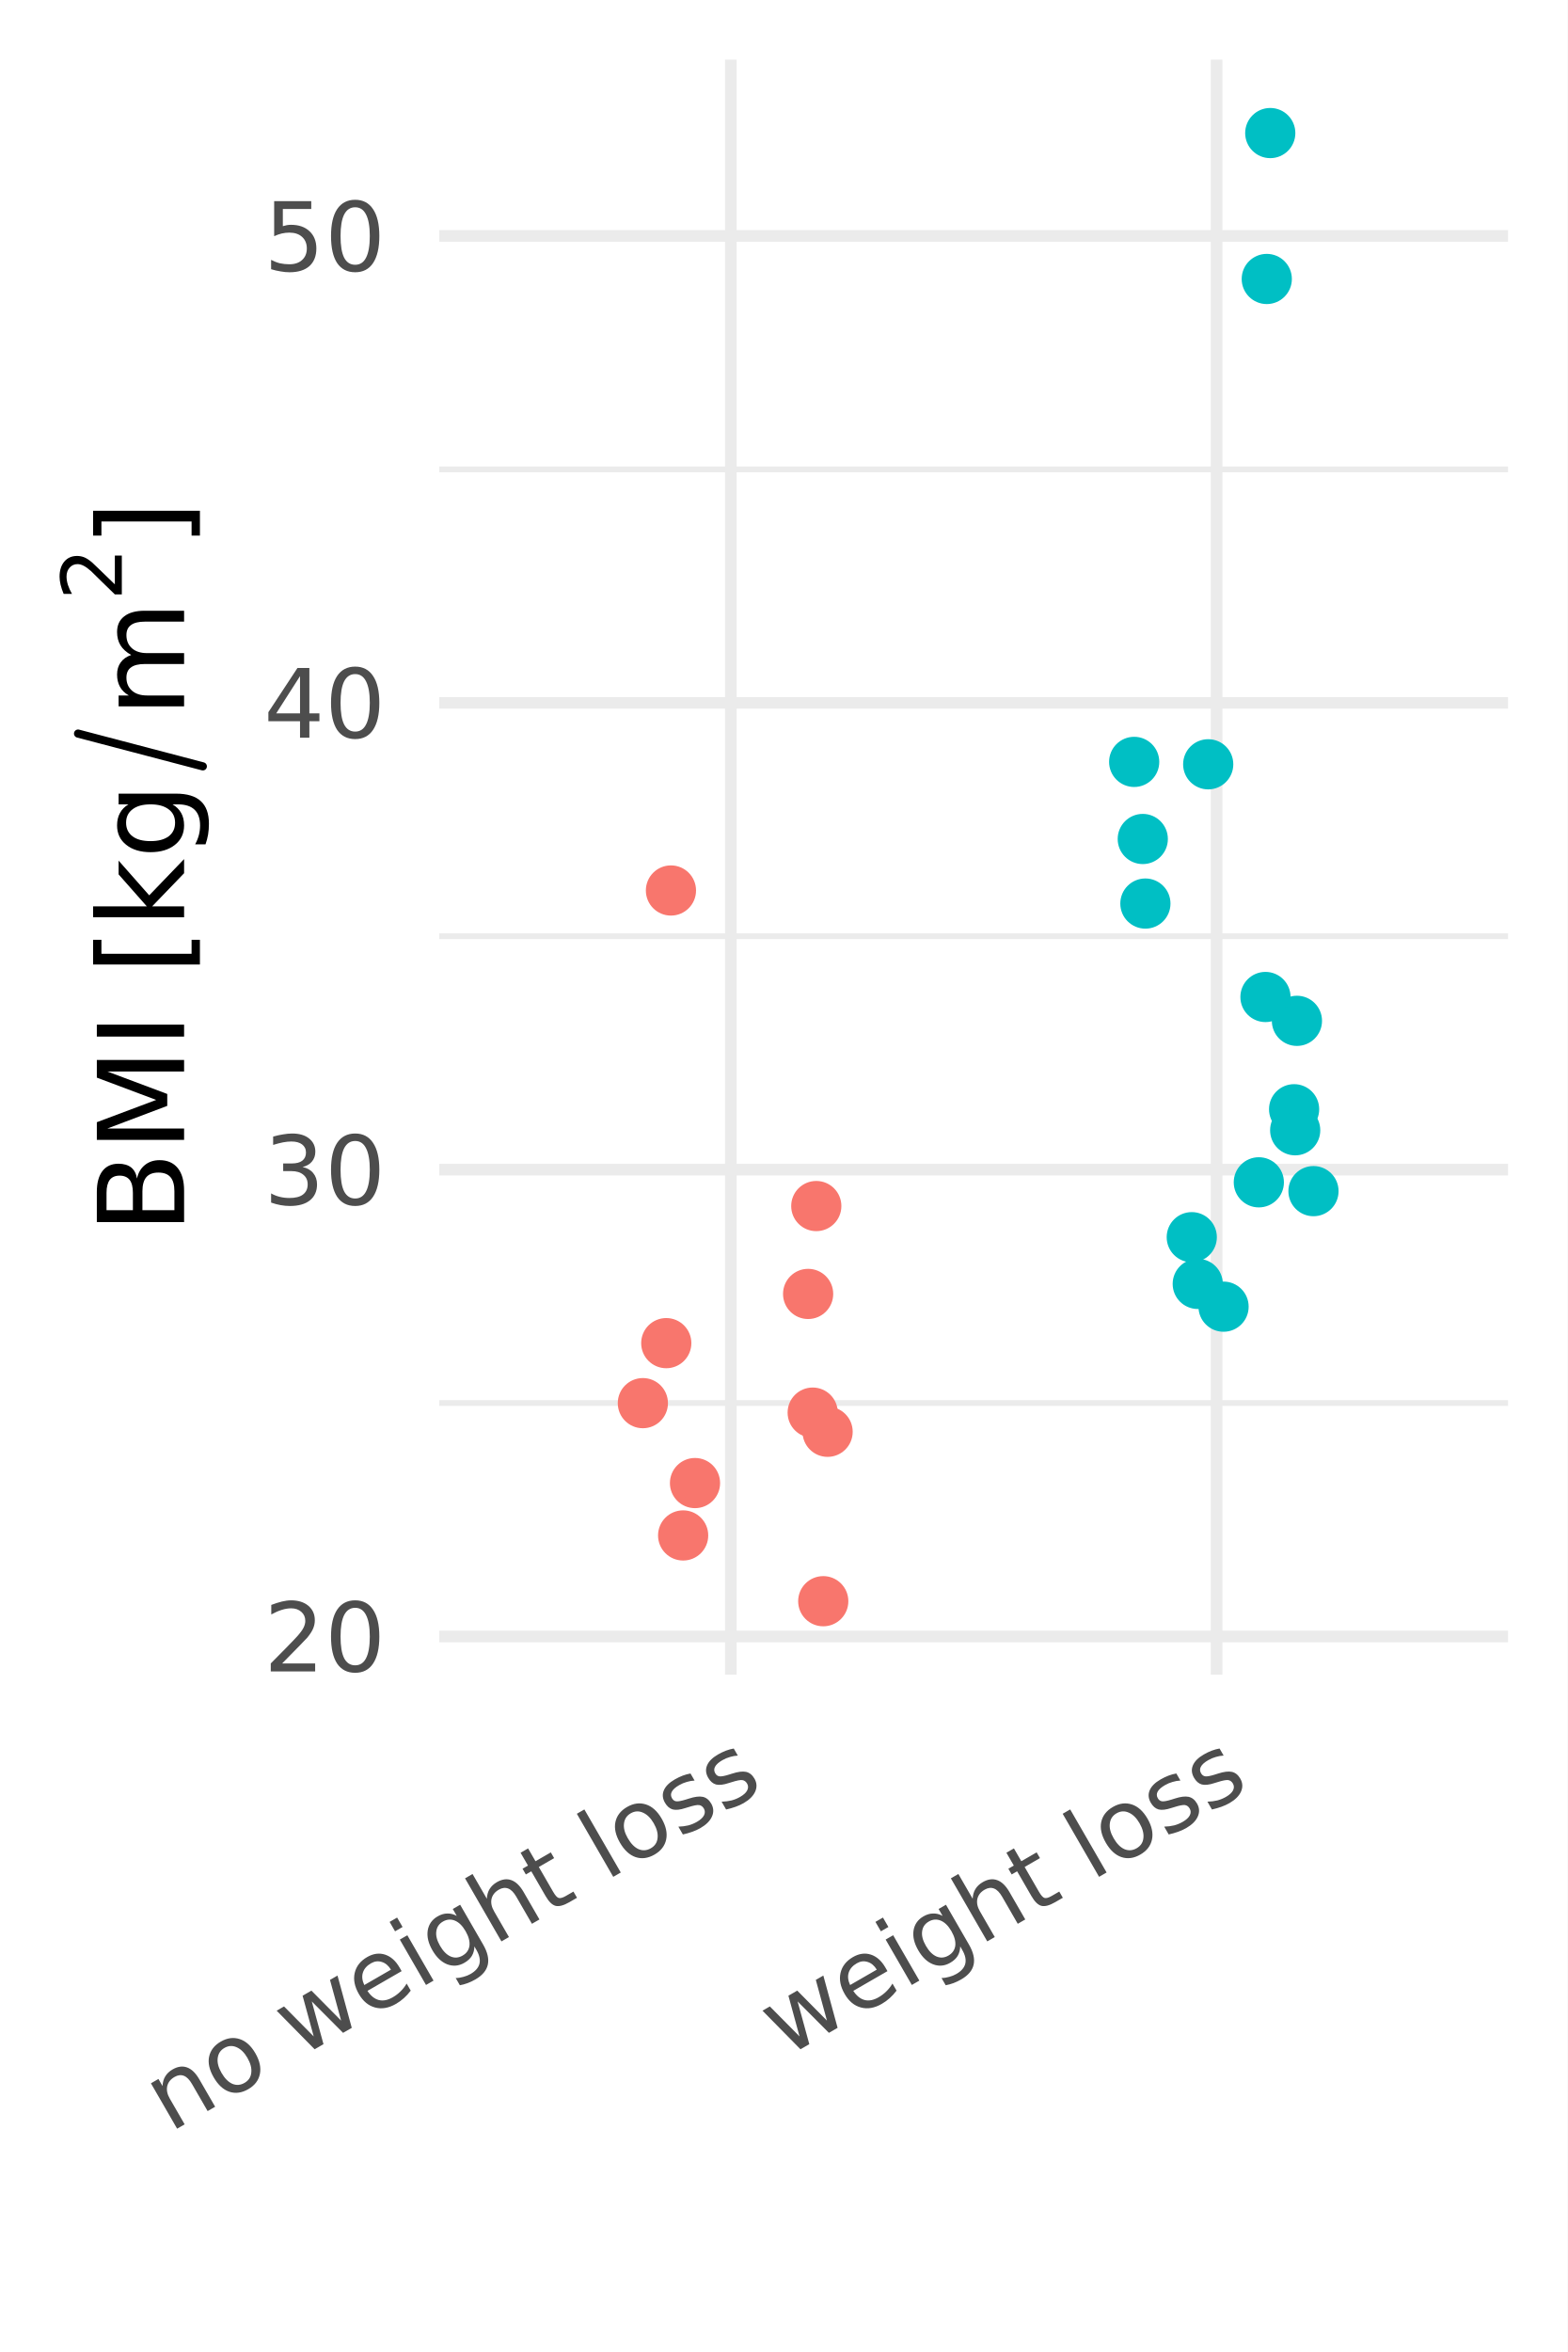
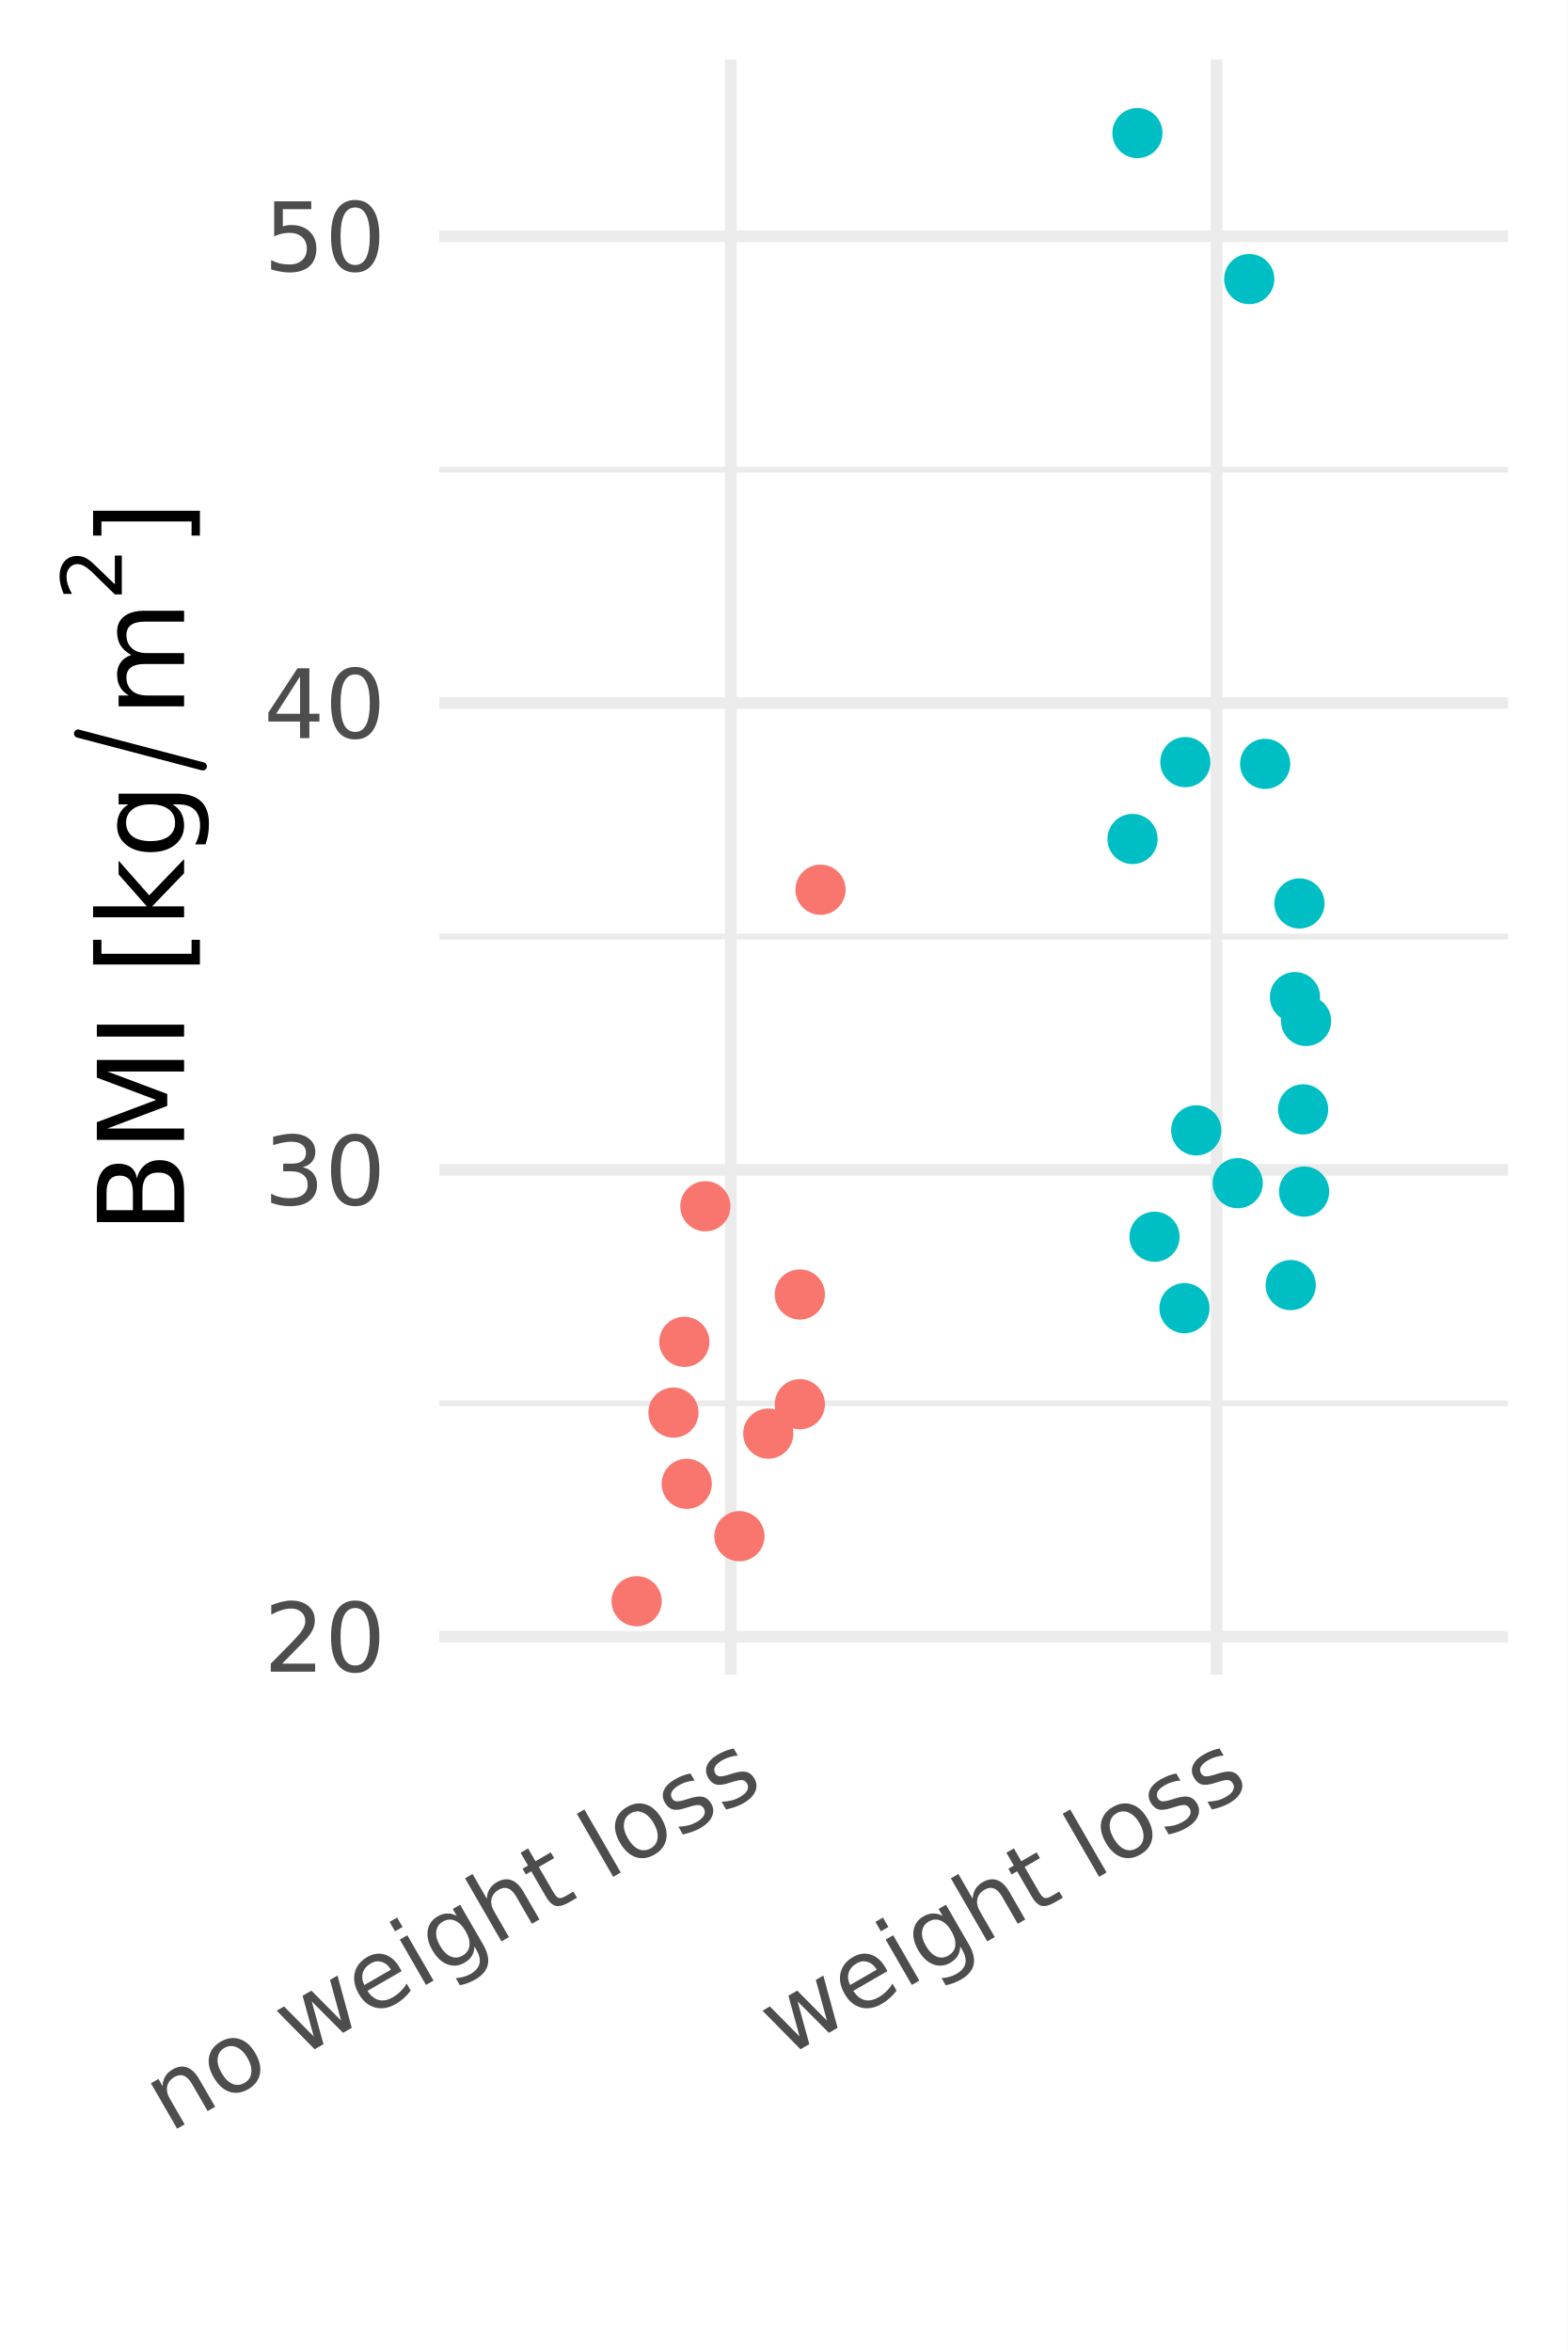
<svg xmlns="http://www.w3.org/2000/svg" viewBox="0 0 144.00 216.00">
  <defs>
    <style type="text/css">
    line, polyline, polygon, path, rect, circle {
      fill: none;
      stroke: #000000;
      stroke-linecap: round;
      stroke-linejoin: round;
      stroke-miterlimit: 10.00;
    }
  </style>
  </defs>
  <rect width="100%" height="100%" style="stroke: none; fill: #FFFFFF;" />
  <defs>
    <clipPath id="cpNDAuMzV8MTM4LjUyfDE1My43OXw1LjQ4">
      <rect x="40.35" y="5.48" width="98.17" height="148.31" />
    </clipPath>
  </defs>
-   <polyline points="40.35,128.85 138.52,128.85 " style="stroke-width: 0.53; stroke: #EBEBEB; stroke-linecap: butt;" clip-path="url(#cpNDAuMzV8MTM4LjUyfDE1My43OXw1LjQ4)" />
-   <polyline points="40.35,85.98 138.52,85.98 " style="stroke-width: 0.53; stroke: #EBEBEB; stroke-linecap: butt;" clip-path="url(#cpNDAuMzV8MTM4LjUyfDE1My43OXw1LjQ4)" />
-   <polyline points="40.35,43.11 138.52,43.11 " style="stroke-width: 0.53; stroke: #EBEBEB; stroke-linecap: butt;" clip-path="url(#cpNDAuMzV8MTM4LjUyfDE1My43OXw1LjQ4)" />
-   <polyline points="40.35,150.29 138.52,150.29 " style="stroke-width: 1.07; stroke: #EBEBEB; stroke-linecap: butt;" clip-path="url(#cpNDAuMzV8MTM4LjUyfDE1My43OXw1LjQ4)" />
-   <polyline points="40.35,107.42 138.52,107.42 " style="stroke-width: 1.07; stroke: #EBEBEB; stroke-linecap: butt;" clip-path="url(#cpNDAuMzV8MTM4LjUyfDE1My43OXw1LjQ4)" />
-   <polyline points="40.35,64.55 138.52,64.55 " style="stroke-width: 1.07; stroke: #EBEBEB; stroke-linecap: butt;" clip-path="url(#cpNDAuMzV8MTM4LjUyfDE1My43OXw1LjQ4)" />
-   <polyline points="40.35,21.67 138.52,21.67 " style="stroke-width: 1.07; stroke: #EBEBEB; stroke-linecap: butt;" clip-path="url(#cpNDAuMzV8MTM4LjUyfDE1My43OXw1LjQ4)" />
+   <polyline points="40.35,128.88 138.52,128.88 " style="stroke-width: 0.53; stroke: #EBEBEB; stroke-linecap: butt;" clip-path="url(#cpNDAuMzV8MTM4LjUyfDE1My43OXw1LjQ4)" />
+   <polyline points="40.35,86.01 138.52,86.01 " style="stroke-width: 0.53; stroke: #EBEBEB; stroke-linecap: butt;" clip-path="url(#cpNDAuMzV8MTM4LjUyfDE1My43OXw1LjQ4)" />
+   <polyline points="40.35,43.13 138.52,43.13 " style="stroke-width: 0.53; stroke: #EBEBEB; stroke-linecap: butt;" clip-path="url(#cpNDAuMzV8MTM4LjUyfDE1My43OXw1LjQ4)" />
+   <polyline points="40.35,150.31 138.52,150.31 " style="stroke-width: 1.07; stroke: #EBEBEB; stroke-linecap: butt;" clip-path="url(#cpNDAuMzV8MTM4LjUyfDE1My43OXw1LjQ4)" />
+   <polyline points="40.35,107.44 138.52,107.44 " style="stroke-width: 1.07; stroke: #EBEBEB; stroke-linecap: butt;" clip-path="url(#cpNDAuMzV8MTM4LjUyfDE1My43OXw1LjQ4)" />
+   <polyline points="40.35,64.57 138.52,64.57 " style="stroke-width: 1.07; stroke: #EBEBEB; stroke-linecap: butt;" clip-path="url(#cpNDAuMzV8MTM4LjUyfDE1My43OXw1LjQ4)" />
+   <polyline points="40.35,21.70 138.52,21.70 " style="stroke-width: 1.07; stroke: #EBEBEB; stroke-linecap: butt;" clip-path="url(#cpNDAuMzV8MTM4LjUyfDE1My43OXw1LjQ4)" />
  <polyline points="67.13,153.79 67.13,5.48 " style="stroke-width: 1.07; stroke: #EBEBEB; stroke-linecap: butt;" clip-path="url(#cpNDAuMzV8MTM4LjUyfDE1My43OXw1LjQ4)" />
  <polyline points="111.75,153.79 111.75,5.48 " style="stroke-width: 1.07; stroke: #EBEBEB; stroke-linecap: butt;" clip-path="url(#cpNDAuMzV8MTM4LjUyfDE1My43OXw1LjQ4)" />
-   <circle cx="115.63" cy="108.58" r="1.95" style="stroke-width: 0.71; stroke: #00BFC4; fill: #00BFC4;" clip-path="url(#cpNDAuMzV8MTM4LjUyfDE1My43OXw1LjQ4)" />
-   <circle cx="105.21" cy="82.98" r="1.95" style="stroke-width: 0.71; stroke: #00BFC4; fill: #00BFC4;" clip-path="url(#cpNDAuMzV8MTM4LjUyfDE1My43OXw1LjQ4)" />
-   <circle cx="118.87" cy="101.87" r="1.95" style="stroke-width: 0.71; stroke: #00BFC4; fill: #00BFC4;" clip-path="url(#cpNDAuMzV8MTM4LjUyfDE1My43OXw1LjQ4)" />
-   <circle cx="118.97" cy="103.80" r="1.95" style="stroke-width: 0.71; stroke: #00BFC4; fill: #00BFC4;" clip-path="url(#cpNDAuMzV8MTM4LjUyfDE1My43OXw1LjQ4)" />
-   <circle cx="116.24" cy="91.56" r="1.95" style="stroke-width: 0.71; stroke: #00BFC4; fill: #00BFC4;" clip-path="url(#cpNDAuMzV8MTM4LjUyfDE1My43OXw1LjQ4)" />
-   <circle cx="104.18" cy="69.97" r="1.95" style="stroke-width: 0.71; stroke: #00BFC4; fill: #00BFC4;" clip-path="url(#cpNDAuMzV8MTM4LjUyfDE1My43OXw1LjQ4)" />
-   <circle cx="109.47" cy="113.62" r="1.95" style="stroke-width: 0.71; stroke: #00BFC4; fill: #00BFC4;" clip-path="url(#cpNDAuMzV8MTM4LjUyfDE1My43OXw1LjQ4)" />
-   <circle cx="119.13" cy="93.75" r="1.95" style="stroke-width: 0.71; stroke: #00BFC4; fill: #00BFC4;" clip-path="url(#cpNDAuMzV8MTM4LjUyfDE1My43OXw1LjQ4)" />
-   <circle cx="110.02" cy="117.91" r="1.95" style="stroke-width: 0.71; stroke: #00BFC4; fill: #00BFC4;" clip-path="url(#cpNDAuMzV8MTM4LjUyfDE1My43OXw1LjQ4)" />
-   <circle cx="116.36" cy="25.62" r="1.95" style="stroke-width: 0.71; stroke: #00BFC4; fill: #00BFC4;" clip-path="url(#cpNDAuMzV8MTM4LjUyfDE1My43OXw1LjQ4)" />
-   <circle cx="120.65" cy="109.39" r="1.95" style="stroke-width: 0.71; stroke: #00BFC4; fill: #00BFC4;" clip-path="url(#cpNDAuMzV8MTM4LjUyfDE1My43OXw1LjQ4)" />
-   <circle cx="104.97" cy="77.05" r="1.95" style="stroke-width: 0.71; stroke: #00BFC4; fill: #00BFC4;" clip-path="url(#cpNDAuMzV8MTM4LjUyfDE1My43OXw1LjQ4)" />
-   <circle cx="116.68" cy="12.22" r="1.95" style="stroke-width: 0.71; stroke: #00BFC4; fill: #00BFC4;" clip-path="url(#cpNDAuMzV8MTM4LjUyfDE1My43OXw1LjQ4)" />
-   <circle cx="112.39" cy="120.00" r="1.95" style="stroke-width: 0.71; stroke: #00BFC4; fill: #00BFC4;" clip-path="url(#cpNDAuMzV8MTM4LjUyfDE1My43OXw1LjQ4)" />
-   <circle cx="110.98" cy="70.19" r="1.95" style="stroke-width: 0.71; stroke: #00BFC4; fill: #00BFC4;" clip-path="url(#cpNDAuMzV8MTM4LjUyfDE1My43OXw1LjQ4)" />
-   <circle cx="59.05" cy="128.86" r="1.95" style="stroke-width: 0.71; stroke: #F8766D; fill: #F8766D;" clip-path="url(#cpNDAuMzV8MTM4LjUyfDE1My43OXw1LjQ4)" />
-   <circle cx="63.84" cy="136.20" r="1.95" style="stroke-width: 0.71; stroke: #F8766D; fill: #F8766D;" clip-path="url(#cpNDAuMzV8MTM4LjUyfDE1My43OXw1LjQ4)" />
-   <circle cx="75.62" cy="147.05" r="1.95" style="stroke-width: 0.71; stroke: #F8766D; fill: #F8766D;" clip-path="url(#cpNDAuMzV8MTM4LjUyfDE1My43OXw1LjQ4)" />
-   <circle cx="74.23" cy="118.83" r="1.95" style="stroke-width: 0.71; stroke: #F8766D; fill: #F8766D;" clip-path="url(#cpNDAuMzV8MTM4LjUyfDE1My43OXw1LjQ4)" />
-   <circle cx="62.75" cy="141.01" r="1.95" style="stroke-width: 0.71; stroke: #F8766D; fill: #F8766D;" clip-path="url(#cpNDAuMzV8MTM4LjUyfDE1My43OXw1LjQ4)" />
-   <circle cx="74.98" cy="110.76" r="1.95" style="stroke-width: 0.71; stroke: #F8766D; fill: #F8766D;" clip-path="url(#cpNDAuMzV8MTM4LjUyfDE1My43OXw1LjQ4)" />
-   <circle cx="61.20" cy="123.35" r="1.95" style="stroke-width: 0.71; stroke: #F8766D; fill: #F8766D;" clip-path="url(#cpNDAuMzV8MTM4LjUyfDE1My43OXw1LjQ4)" />
-   <circle cx="61.63" cy="81.78" r="1.95" style="stroke-width: 0.71; stroke: #F8766D; fill: #F8766D;" clip-path="url(#cpNDAuMzV8MTM4LjUyfDE1My43OXw1LjQ4)" />
-   <circle cx="74.65" cy="129.73" r="1.95" style="stroke-width: 0.71; stroke: #F8766D; fill: #F8766D;" clip-path="url(#cpNDAuMzV8MTM4LjUyfDE1My43OXw1LjQ4)" />
-   <circle cx="76.02" cy="131.49" r="1.95" style="stroke-width: 0.71; stroke: #F8766D; fill: #F8766D;" clip-path="url(#cpNDAuMzV8MTM4LjUyfDE1My43OXw1LjQ4)" />
+   <circle cx="113.69" cy="108.66" r="1.95" style="stroke-width: 0.71; stroke: #00BFC4; fill: #00BFC4;" clip-path="url(#cpNDAuMzV8MTM4LjUyfDE1My43OXw1LjQ4)" />
+   <circle cx="119.36" cy="82.97" r="1.95" style="stroke-width: 0.71; stroke: #00BFC4; fill: #00BFC4;" clip-path="url(#cpNDAuMzV8MTM4LjUyfDE1My43OXw1LjQ4)" />
+   <circle cx="119.70" cy="101.88" r="1.95" style="stroke-width: 0.71; stroke: #00BFC4; fill: #00BFC4;" clip-path="url(#cpNDAuMzV8MTM4LjUyfDE1My43OXw1LjQ4)" />
+   <circle cx="109.88" cy="103.81" r="1.95" style="stroke-width: 0.71; stroke: #00BFC4; fill: #00BFC4;" clip-path="url(#cpNDAuMzV8MTM4LjUyfDE1My43OXw1LjQ4)" />
+   <circle cx="118.95" cy="91.57" r="1.95" style="stroke-width: 0.71; stroke: #00BFC4; fill: #00BFC4;" clip-path="url(#cpNDAuMzV8MTM4LjUyfDE1My43OXw1LjQ4)" />
+   <circle cx="108.88" cy="69.99" r="1.95" style="stroke-width: 0.71; stroke: #00BFC4; fill: #00BFC4;" clip-path="url(#cpNDAuMzV8MTM4LjUyfDE1My43OXw1LjQ4)" />
+   <circle cx="106.05" cy="113.58" r="1.95" style="stroke-width: 0.71; stroke: #00BFC4; fill: #00BFC4;" clip-path="url(#cpNDAuMzV8MTM4LjUyfDE1My43OXw1LjQ4)" />
+   <circle cx="119.97" cy="93.76" r="1.95" style="stroke-width: 0.71; stroke: #00BFC4; fill: #00BFC4;" clip-path="url(#cpNDAuMzV8MTM4LjUyfDE1My43OXw1LjQ4)" />
+   <circle cx="118.56" cy="118.02" r="1.95" style="stroke-width: 0.71; stroke: #00BFC4; fill: #00BFC4;" clip-path="url(#cpNDAuMzV8MTM4LjUyfDE1My43OXw1LjQ4)" />
+   <circle cx="114.75" cy="25.63" r="1.95" style="stroke-width: 0.71; stroke: #00BFC4; fill: #00BFC4;" clip-path="url(#cpNDAuMzV8MTM4LjUyfDE1My43OXw1LjQ4)" />
+   <circle cx="119.79" cy="109.43" r="1.95" style="stroke-width: 0.71; stroke: #00BFC4; fill: #00BFC4;" clip-path="url(#cpNDAuMzV8MTM4LjUyfDE1My43OXw1LjQ4)" />
+   <circle cx="104.03" cy="77.05" r="1.95" style="stroke-width: 0.71; stroke: #00BFC4; fill: #00BFC4;" clip-path="url(#cpNDAuMzV8MTM4LjUyfDE1My43OXw1LjQ4)" />
+   <circle cx="104.48" cy="12.22" r="1.95" style="stroke-width: 0.71; stroke: #00BFC4; fill: #00BFC4;" clip-path="url(#cpNDAuMzV8MTM4LjUyfDE1My43OXw1LjQ4)" />
+   <circle cx="108.80" cy="120.14" r="1.95" style="stroke-width: 0.71; stroke: #00BFC4; fill: #00BFC4;" clip-path="url(#cpNDAuMzV8MTM4LjUyfDE1My43OXw1LjQ4)" />
+   <circle cx="116.21" cy="70.15" r="1.95" style="stroke-width: 0.71; stroke: #00BFC4; fill: #00BFC4;" clip-path="url(#cpNDAuMzV8MTM4LjUyfDE1My43OXw1LjQ4)" />
+   <circle cx="73.47" cy="128.96" r="1.95" style="stroke-width: 0.71; stroke: #F8766D; fill: #F8766D;" clip-path="url(#cpNDAuMzV8MTM4LjUyfDE1My43OXw1LjQ4)" />
+   <circle cx="63.08" cy="136.27" r="1.95" style="stroke-width: 0.71; stroke: #F8766D; fill: #F8766D;" clip-path="url(#cpNDAuMzV8MTM4LjUyfDE1My43OXw1LjQ4)" />
+   <circle cx="58.48" cy="147.05" r="1.95" style="stroke-width: 0.71; stroke: #F8766D; fill: #F8766D;" clip-path="url(#cpNDAuMzV8MTM4LjUyfDE1My43OXw1LjQ4)" />
+   <circle cx="73.47" cy="118.88" r="1.95" style="stroke-width: 0.71; stroke: #F8766D; fill: #F8766D;" clip-path="url(#cpNDAuMzV8MTM4LjUyfDE1My43OXw1LjQ4)" />
+   <circle cx="67.92" cy="141.08" r="1.95" style="stroke-width: 0.71; stroke: #F8766D; fill: #F8766D;" clip-path="url(#cpNDAuMzV8MTM4LjUyfDE1My43OXw1LjQ4)" />
+   <circle cx="64.79" cy="110.78" r="1.95" style="stroke-width: 0.71; stroke: #F8766D; fill: #F8766D;" clip-path="url(#cpNDAuMzV8MTM4LjUyfDE1My43OXw1LjQ4)" />
+   <circle cx="62.86" cy="123.23" r="1.95" style="stroke-width: 0.71; stroke: #F8766D; fill: #F8766D;" clip-path="url(#cpNDAuMzV8MTM4LjUyfDE1My43OXw1LjQ4)" />
+   <circle cx="75.37" cy="81.71" r="1.95" style="stroke-width: 0.71; stroke: #F8766D; fill: #F8766D;" clip-path="url(#cpNDAuMzV8MTM4LjUyfDE1My43OXw1LjQ4)" />
+   <circle cx="61.86" cy="129.73" r="1.95" style="stroke-width: 0.71; stroke: #F8766D; fill: #F8766D;" clip-path="url(#cpNDAuMzV8MTM4LjUyfDE1My43OXw1LjQ4)" />
+   <circle cx="70.57" cy="131.66" r="1.95" style="stroke-width: 0.71; stroke: #F8766D; fill: #F8766D;" clip-path="url(#cpNDAuMzV8MTM4LjUyfDE1My43OXw1LjQ4)" />
  <defs>
    <clipPath id="cpMC4wMHwxNDQuMDB8MjE2LjAwfDAuMDA=">
      <rect x="0.00" y="0.00" width="144.00" height="216.00" />
    </clipPath>
  </defs>
  <g clip-path="url(#cpMC4wMHwxNDQuMDB8MjE2LjAwfDAuMDA=)">
-     <text x="24.23" y="153.50" style="font-size: 8.80px; fill: #4D4D4D; font-family: DejaVu Sans;" textLength="11.20px" lengthAdjust="spacingAndGlyphs">20</text>
+     <text x="24.23" y="153.52" style="font-size: 8.80px; fill: #4D4D4D; font-family: DejaVu Sans;" textLength="11.20px" lengthAdjust="spacingAndGlyphs">20</text>
  </g>
  <g clip-path="url(#cpMC4wMHwxNDQuMDB8MjE2LjAwfDAuMDA=)">
-     <text x="24.23" y="110.63" style="font-size: 8.80px; fill: #4D4D4D; font-family: DejaVu Sans;" textLength="11.20px" lengthAdjust="spacingAndGlyphs">30</text>
+     <text x="24.23" y="110.65" style="font-size: 8.80px; fill: #4D4D4D; font-family: DejaVu Sans;" textLength="11.20px" lengthAdjust="spacingAndGlyphs">30</text>
  </g>
  <g clip-path="url(#cpMC4wMHwxNDQuMDB8MjE2LjAwfDAuMDA=)">
-     <text x="24.23" y="67.75" style="font-size: 8.80px; fill: #4D4D4D; font-family: DejaVu Sans;" textLength="11.20px" lengthAdjust="spacingAndGlyphs">40</text>
+     <text x="24.23" y="67.78" style="font-size: 8.80px; fill: #4D4D4D; font-family: DejaVu Sans;" textLength="11.20px" lengthAdjust="spacingAndGlyphs">40</text>
  </g>
  <g clip-path="url(#cpMC4wMHwxNDQuMDB8MjE2LjAwfDAuMDA=)">
-     <text x="24.23" y="24.88" style="font-size: 8.80px; fill: #4D4D4D; font-family: DejaVu Sans;" textLength="11.20px" lengthAdjust="spacingAndGlyphs">50</text>
+     <text x="24.23" y="24.90" style="font-size: 8.80px; fill: #4D4D4D; font-family: DejaVu Sans;" textLength="11.20px" lengthAdjust="spacingAndGlyphs">50</text>
  </g>
  <g clip-path="url(#cpMC4wMHwxNDQuMDB8MjE2LjAwfDAuMDA=)">
    <text transform="translate(15.58,195.89) rotate(-30)" style="font-size: 8.80px; fill: #4D4D4D; font-family: DejaVu Sans;" textLength="63.22px" lengthAdjust="spacingAndGlyphs">no weight loss</text>
  </g>
  <g clip-path="url(#cpMC4wMHwxNDQuMDB8MjE2LjAwfDAuMDA=)">
    <text transform="translate(72.12,189.01) rotate(-30)" style="font-size: 8.80px; fill: #4D4D4D; font-family: DejaVu Sans;" textLength="49.47px" lengthAdjust="spacingAndGlyphs">weight loss</text>
  </g>
  <g clip-path="url(#cpMC4wMHwxNDQuMDB8MjE2LjAwfDAuMDA=)">
    <text transform="translate(16.91,113.31) rotate(-90)" style="font-size: 11.00px; font-family: DejaVu Sans;" textLength="28.07px" lengthAdjust="spacingAndGlyphs">BMI [</text>
  </g>
  <g clip-path="url(#cpMC4wMHwxNDQuMDB8MjE2LjAwfDAuMDA=)">
    <text transform="translate(16.91,85.24) rotate(-90)" style="font-size: 11.00px; font-family: DejaVu Sans;" textLength="6.37px" lengthAdjust="spacingAndGlyphs">k</text>
  </g>
  <g clip-path="url(#cpMC4wMHwxNDQuMDB8MjE2LjAwfDAuMDA=)">
    <text transform="translate(16.91,78.87) rotate(-90)" style="font-size: 11.00px; font-family: DejaVu Sans;" textLength="6.98px" lengthAdjust="spacingAndGlyphs">g</text>
  </g>
  <polyline points="18.63,70.38 7.17,67.37 " style="stroke-width: 0.75;" clip-path="url(#cpMC4wMHwxNDQuMDB8MjE2LjAwfDAuMDA=)" />
  <g clip-path="url(#cpMC4wMHwxNDQuMDB8MjE2LjAwfDAuMDA=)">
    <text transform="translate(16.91,65.87) rotate(-90)" style="font-size: 11.00px; font-family: DejaVu Sans;" textLength="10.72px" lengthAdjust="spacingAndGlyphs">m</text>
  </g>
  <g clip-path="url(#cpMC4wMHwxNDQuMDB8MjE2LjAwfDAuMDA=)">
    <text transform="translate(11.19,55.15) rotate(-90)" style="font-size: 7.70px; font-family: DejaVu Sans;" textLength="4.90px" lengthAdjust="spacingAndGlyphs">2</text>
  </g>
  <g clip-path="url(#cpMC4wMHwxNDQuMDB8MjE2LjAwfDAuMDA=)">
    <text transform="translate(16.91,50.25) rotate(-90)" style="font-size: 11.00px; font-family: DejaVu Sans;" textLength="4.29px" lengthAdjust="spacingAndGlyphs">]</text>
  </g>
</svg>
